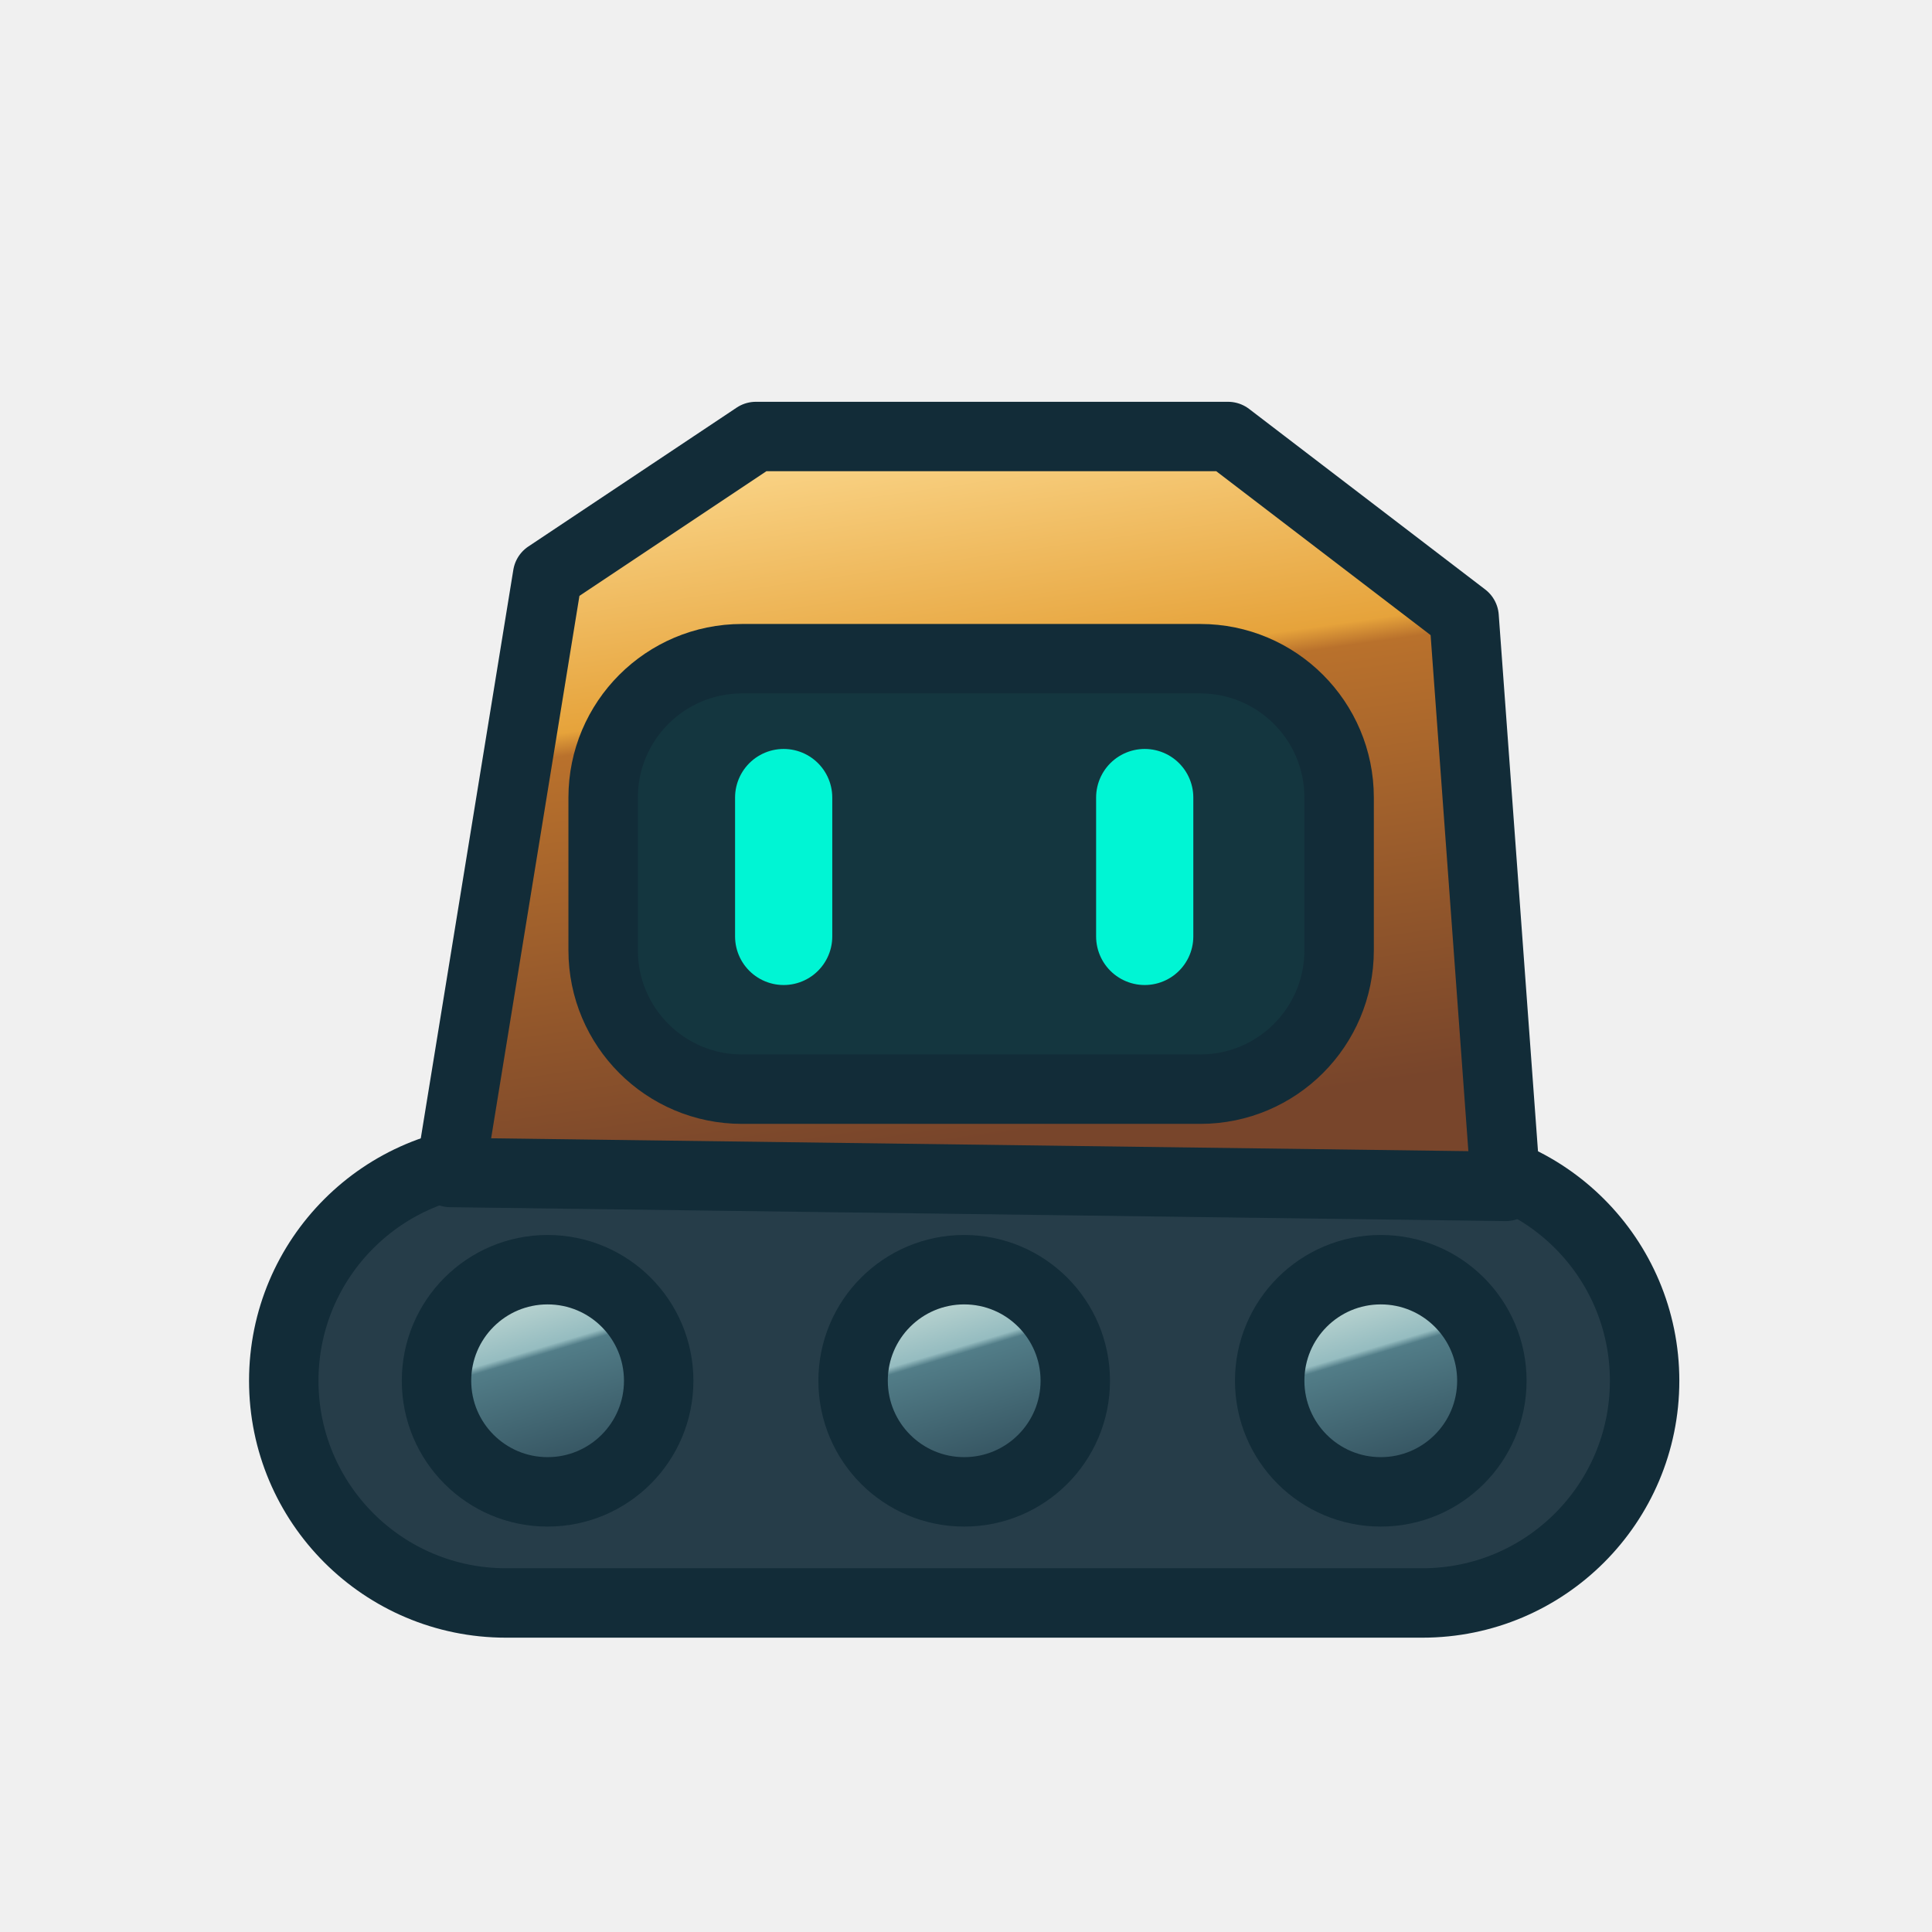
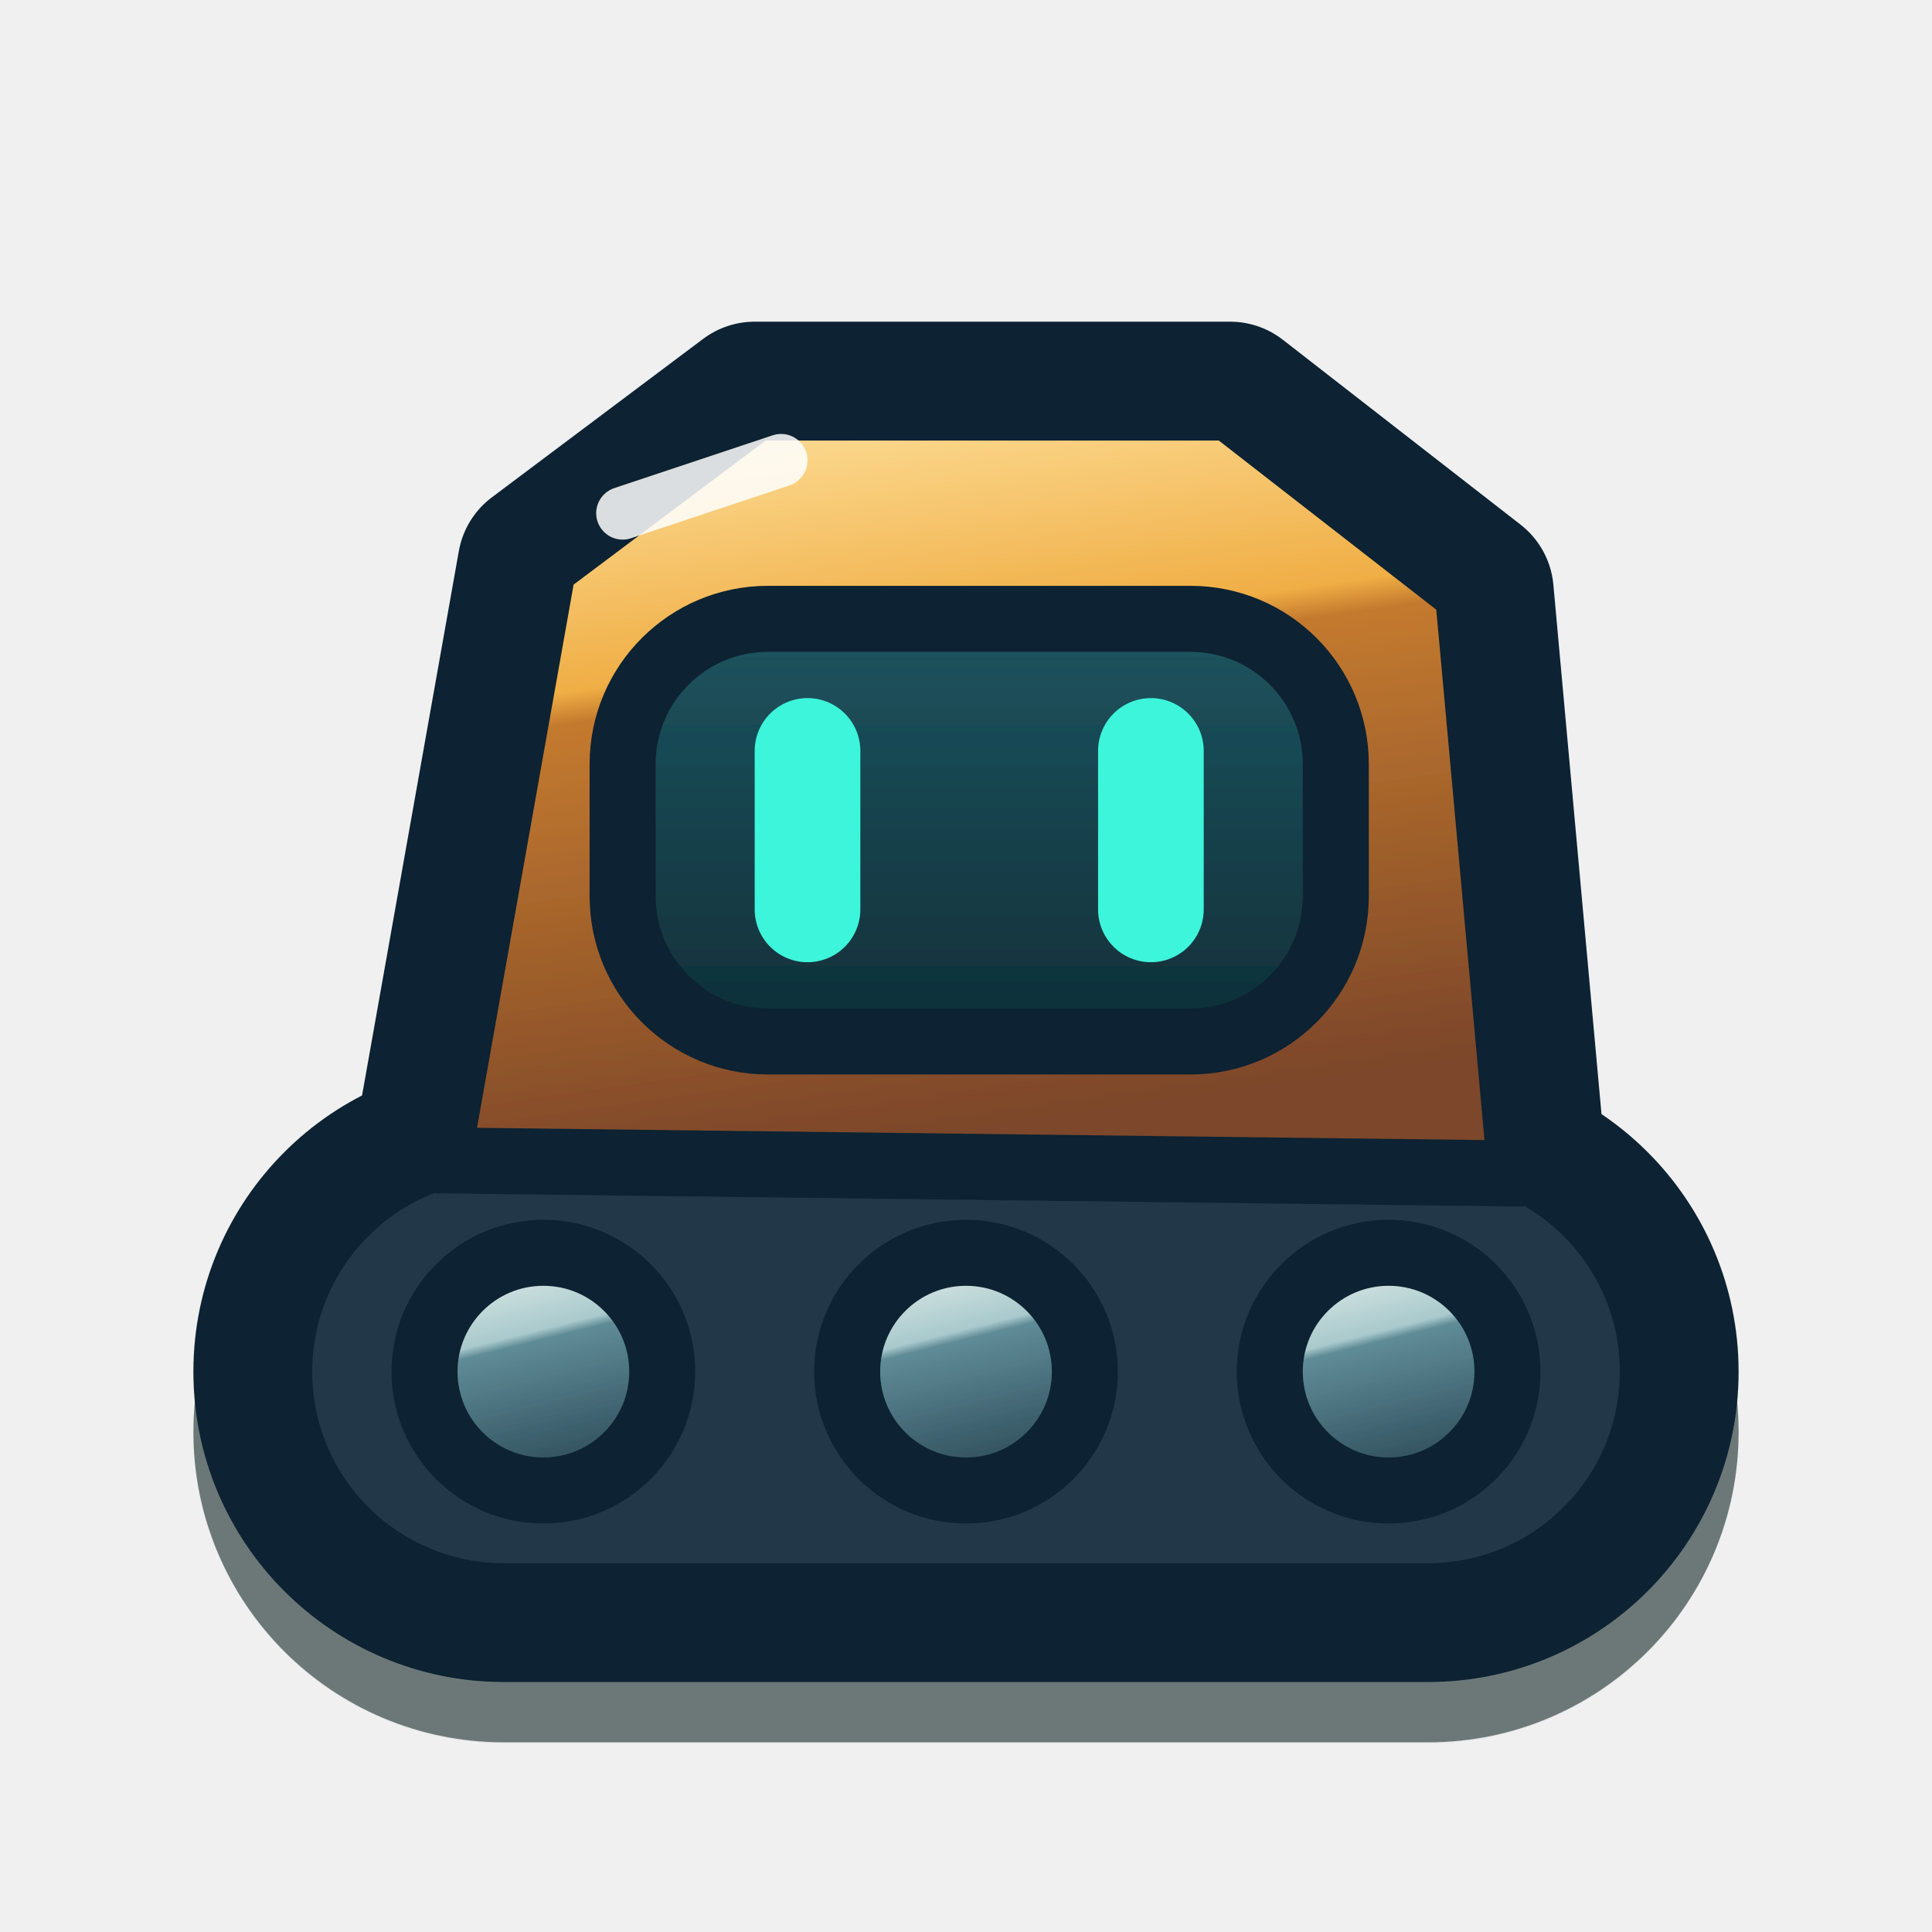
<svg xmlns="http://www.w3.org/2000/svg" width="256" height="256" viewBox="0 0 128 128">
  <defs>
-     <linearGradient id="steel" x2=".3" y2="1">
-       <stop stop-color="#E2EEE3" />
-       <stop offset=".45" stop-color="#95BCC0" />
-       <stop offset=".48" stop-color="#527D88" />
-       <stop offset="1" stop-color="#33515E" />
+     <linearGradient id="steel" x1="0" y1="0" x2=".25" y2="1">
+       <stop offset="0" stop-color="#F1F7F2" />
+       <stop offset=".42" stop-color="#A9C9CC" />
+       <stop offset=".46" stop-color="#5F8C97" />
+       <stop offset="1" stop-color="#2F4E5B" />
    </linearGradient>
-     <linearGradient id="copper" x2=".2" y2="1">
-       <stop stop-color="#FFE19B" />
-       <stop offset=".4" stop-color="#E6A33B" />
-       <stop offset=".43" stop-color="#B9712C" />
-       <stop offset="1" stop-color="#78452B" />
+     <linearGradient id="copper" x1="0" y1="0" x2=".2" y2="1">
+       <stop offset="0" stop-color="#FFE7A8" />
+       <stop offset=".38" stop-color="#F0AE45" />
+       <stop offset=".42" stop-color="#C47A2E" />
+       <stop offset="1" stop-color="#7C462A" />
    </linearGradient>
-     <linearGradient id="coral" x2="0" y2="1">
-       <stop stop-color="#FF887C" />
-       <stop offset="1" stop-color="#C83E52" />
+     <linearGradient id="teal" x1="0" y1="0" x2="0" y2="1">
+       <stop offset="0" stop-color="#2FA394" />
+       <stop offset=".5" stop-color="#1E7466" />
+       <stop offset=".53" stop-color="#175D53" />
+       <stop offset="1" stop-color="#0F3F3A" />
    </linearGradient>
+     <linearGradient id="crystal" x1="0" y1="0" x2=".4" y2="1">
+       <stop offset="0" stop-color="#D8FFF8" />
+       <stop offset=".35" stop-color="#4DF7DD" />
+       <stop offset=".4" stop-color="#14C9B5" />
+       <stop offset="1" stop-color="#0B7F7A" />
+     </linearGradient>
+     <linearGradient id="coral" x1="0" y1="0" x2="0" y2="1">
+       <stop offset="0" stop-color="#FF9C8E" />
+       <stop offset=".45" stop-color="#FF5E63" />
+       <stop offset=".5" stop-color="#E0424F" />
+       <stop offset="1" stop-color="#A72B41" />
+     </linearGradient>
+     <linearGradient id="gold" x1="0" y1="0" x2=".2" y2="1">
+       <stop offset="0" stop-color="#FFF2B8" />
+       <stop offset=".4" stop-color="#FFC531" />
+       <stop offset=".45" stop-color="#E89A0C" />
+       <stop offset="1" stop-color="#A9620A" />
+     </linearGradient>
+     <linearGradient id="screen" x1="0" y1="0" x2="0" y2="1">
+       <stop offset="0" stop-color="#1D5560" />
+       <stop offset="1" stop-color="#0F2E37" />
+     </linearGradient>
+     <filter id="drop" x="-20%" y="-20%" width="140%" height="150%">
+       <feDropShadow dx="0" dy="4" stdDeviation="0" flood-color="#04131A" flood-opacity=".55" />
+     </filter>
  </defs>
-   <g transform="translate(5 5) scale(.92)" stroke="#122C38" stroke-width="5" stroke-linecap="round" stroke-linejoin="round">
-     <rect x="15" y="78" width="98" height="32" rx="16" fill="#263D49" />
-     <path d="M27 79L34 36 49 26H83L100 39 103 80Z" fill="url(#copper)" />
-     <rect x="38" y="42" width="53" height="31" rx="10" fill="#14363F" />
-     <path d="M51 52V62M77 52V62" stroke="#00F5D4" stroke-width="7" />
-     <circle cx="34" cy="94" r="8" fill="url(#steel)" />
-     <circle cx="64" cy="94" r="8" fill="url(#steel)" />
-     <circle cx="94" cy="94" r="8" fill="url(#steel)" />
+   <g filter="url(#drop)">
+     <g transform="translate(8 6) scale(.875)" stroke-linejoin="round" stroke-linecap="round">
+       <g stroke="#0E2430" stroke-width="13">
+         <rect x="12" y="80" width="104" height="34" rx="17" fill="#22394A" />
+         <path d="M24 81L32 36 48 24H84L102 38 106 82Z" fill="url(#copper)" />
+         <rect x="38" y="40" width="54" height="32" rx="11" fill="url(#screen)" />
+         <path d="M52 50V62M78 50V62" stroke="#3DF5DA" stroke-width="8" stroke-linecap="round" />
+         <circle cx="32" cy="97" r="9" fill="url(#steel)" />
+         <circle cx="64" cy="97" r="9" fill="url(#steel)" />
+         <circle cx="96" cy="97" r="9" fill="url(#steel)" />
+         <path d="M38 32L50 28" fill="none" stroke="#FFFFFF" stroke-opacity=".85" stroke-width="4" stroke-linecap="round" />
+       </g>
+       <g stroke="#0E2430" stroke-width="5">
+         <rect x="12" y="80" width="104" height="34" rx="17" fill="#22394A" />
+         <path d="M24 81L32 36 48 24H84L102 38 106 82Z" fill="url(#copper)" />
+         <rect x="38" y="40" width="54" height="32" rx="11" fill="url(#screen)" />
+         <path d="M52 50V62M78 50V62" stroke="#3DF5DA" stroke-width="8" stroke-linecap="round" />
+         <circle cx="32" cy="97" r="9" fill="url(#steel)" />
+         <circle cx="64" cy="97" r="9" fill="url(#steel)" />
+         <circle cx="96" cy="97" r="9" fill="url(#steel)" />
+         <path d="M38 32L50 28" fill="none" stroke="#FFFFFF" stroke-opacity=".85" stroke-width="4" stroke-linecap="round" />
+       </g>
+     </g>
  </g>
</svg>
